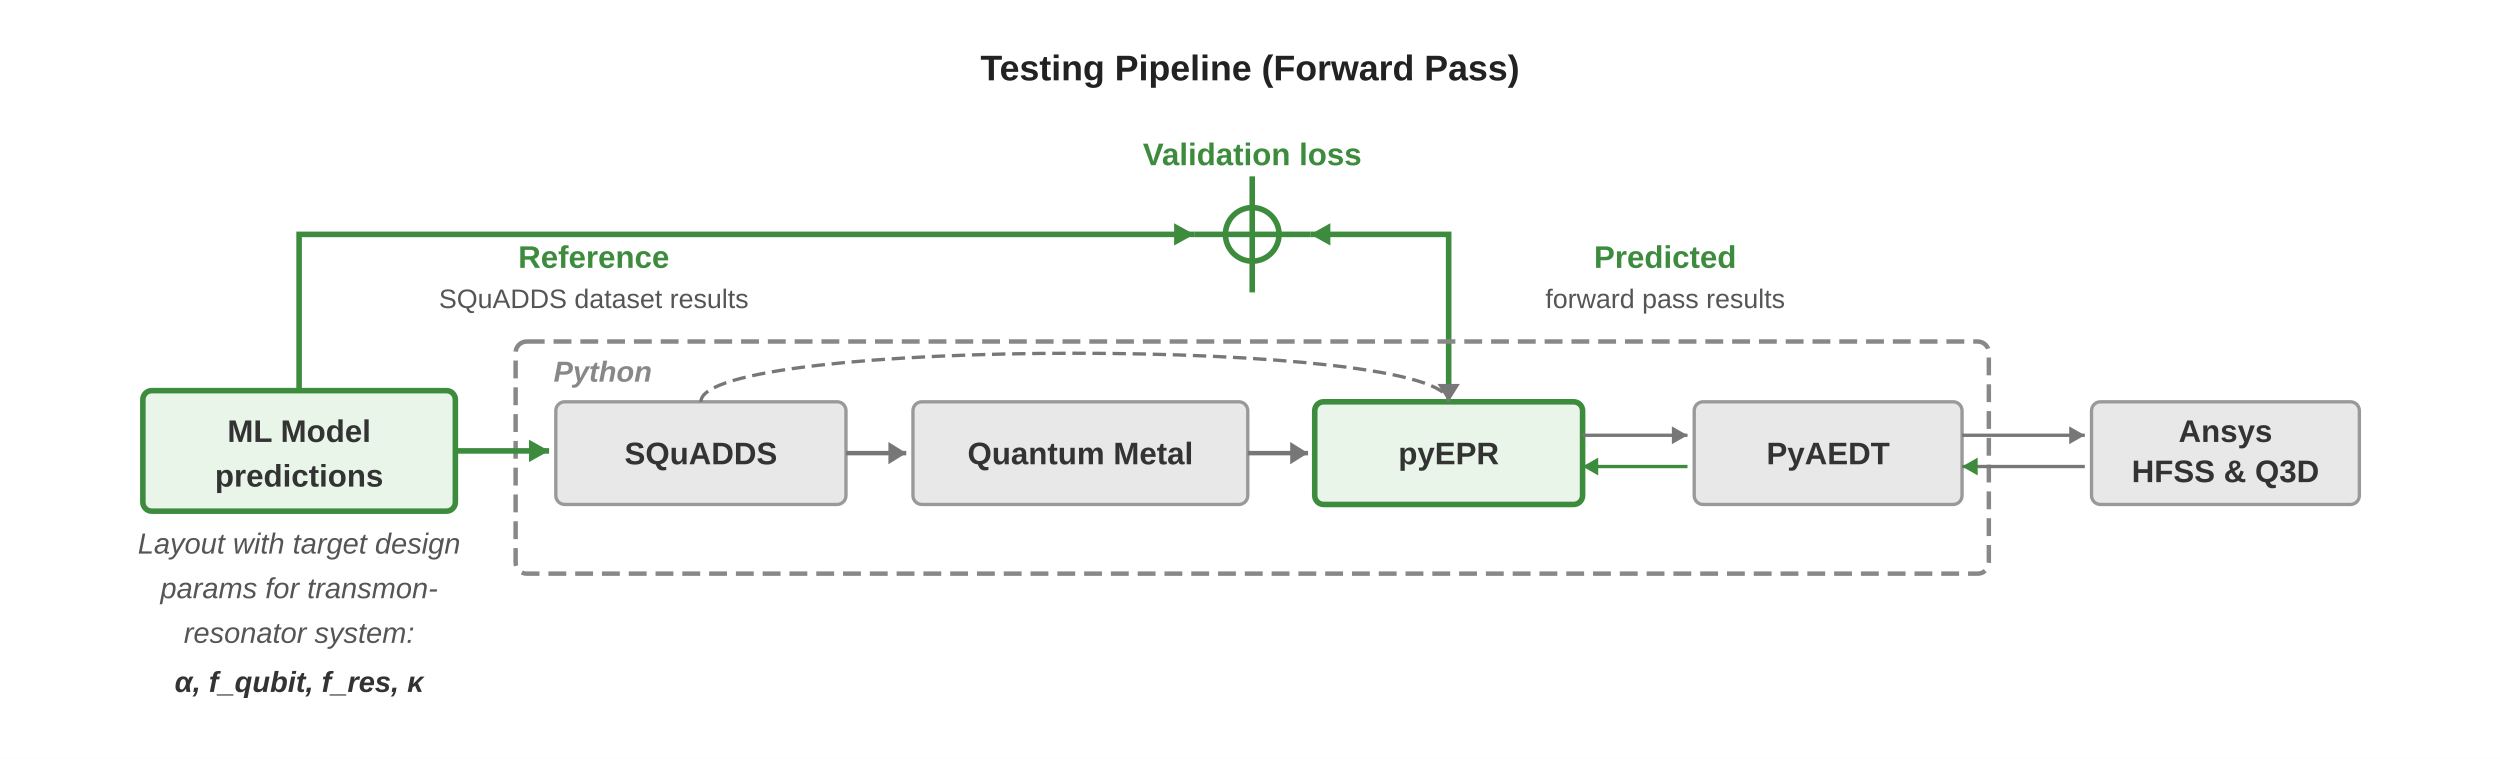
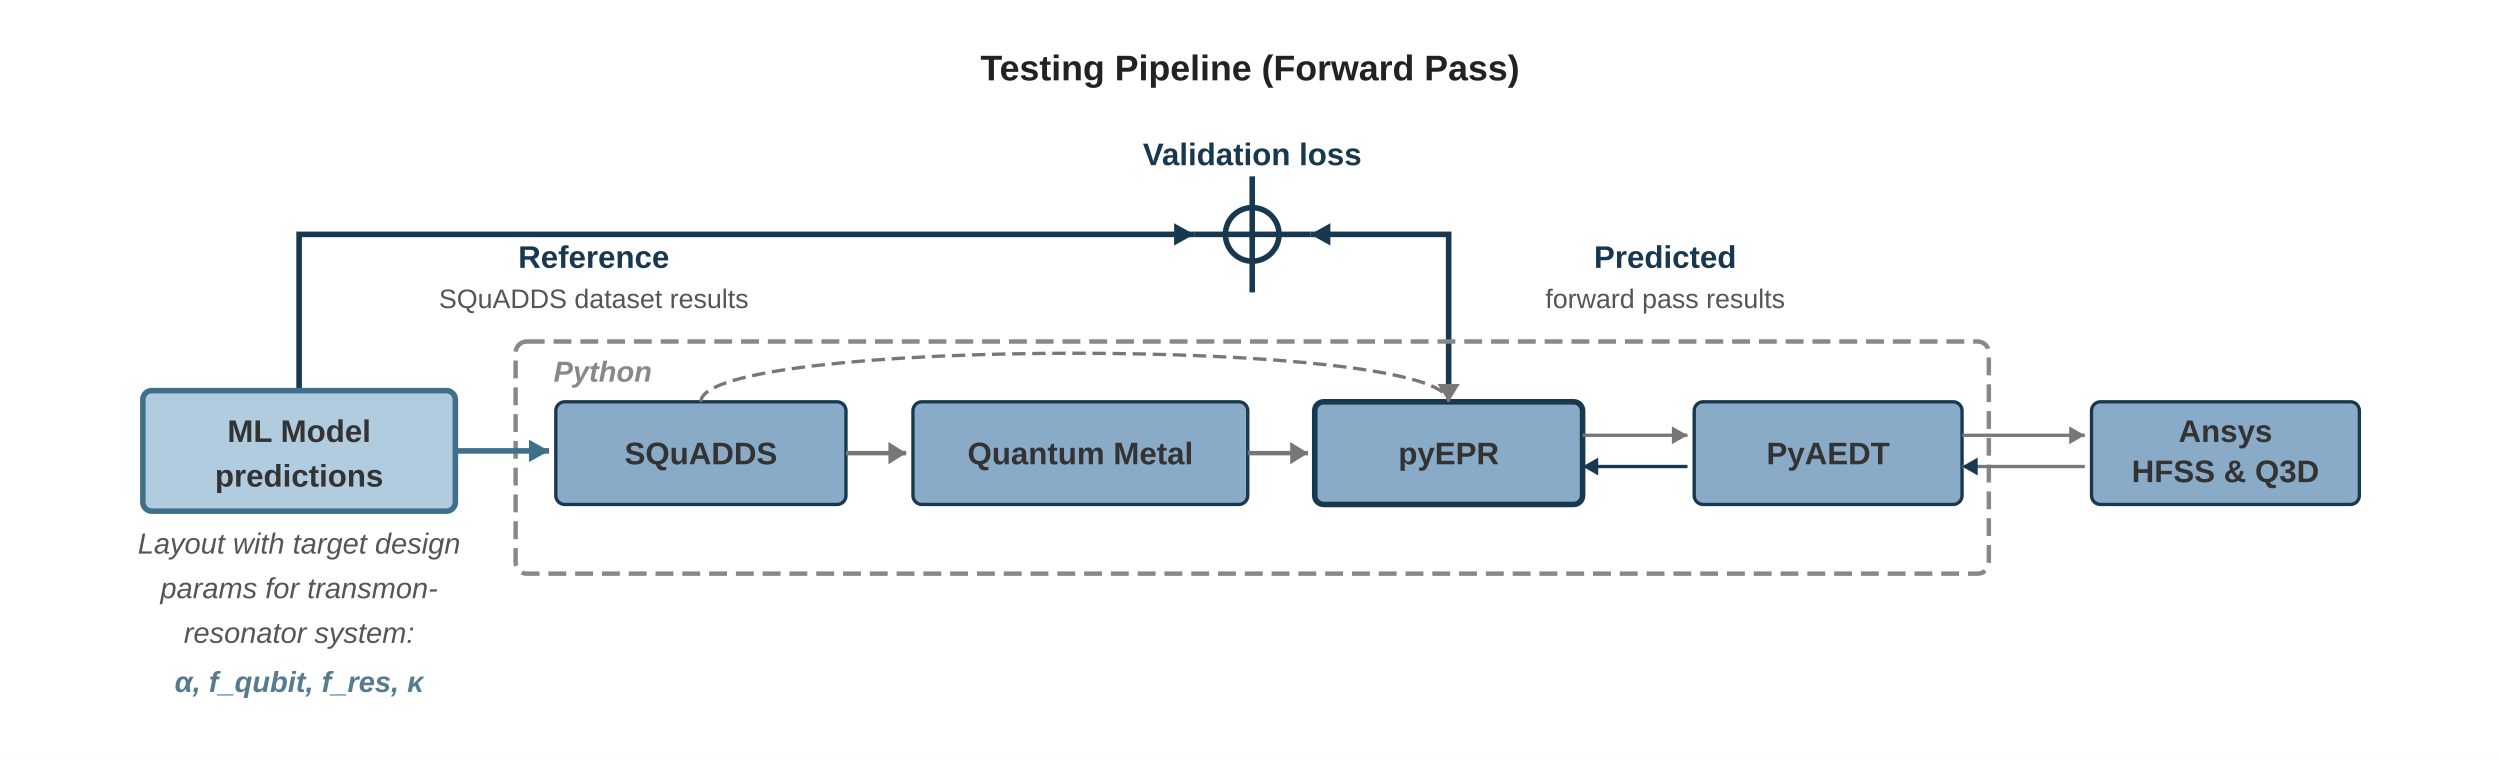
<svg xmlns="http://www.w3.org/2000/svg" viewBox="0 0 1120 340" width="1120" height="340" font-family="Arial, Helvetica, sans-serif">
  <rect width="1120" height="340" fill="white" />
  <text x="560" y="36" text-anchor="middle" font-size="16" font-weight="bold" fill="#222">Testing Pipeline (Forward Pass)</text>
  <g transform="translate(46,0)">
-     <text x="515" y="74" text-anchor="middle" font-size="14" font-weight="bold" fill="#3D8B3D">Validation loss</text>
-     <circle cx="515" cy="105" r="12" fill="white" stroke="#3D8B3D" stroke-width="2.5" />
-     <line x1="489" y1="105" x2="541" y2="105" stroke="#3D8B3D" stroke-width="2.5" />
-     <line x1="515" y1="79" x2="515" y2="131" stroke="#3D8B3D" stroke-width="2.5" />
-     <text x="220" y="120" text-anchor="middle" font-size="14" font-weight="bold" fill="#3D8B3D">Reference</text>
+     <text x="515" y="74" text-anchor="middle" font-size="14" font-weight="bold" fill="#17384F">Validation loss</text>
+     <circle cx="515" cy="105" r="12" fill="white" stroke="#17384F" stroke-width="2.5" />
+     <line x1="489" y1="105" x2="541" y2="105" stroke="#17384F" stroke-width="2.5" />
+     <line x1="515" y1="79" x2="515" y2="131" stroke="#17384F" stroke-width="2.5" />
+     <text x="220" y="120" text-anchor="middle" font-size="14" font-weight="bold" fill="#17384F">Reference</text>
    <text x="220" y="138" text-anchor="middle" font-size="12" fill="#555">SQuADDS dataset results</text>
-     <text x="700" y="120" text-anchor="middle" font-size="14" font-weight="bold" fill="#3D8B3D">Predicted</text>
+     <text x="700" y="120" text-anchor="middle" font-size="14" font-weight="bold" fill="#17384F">Predicted</text>
    <text x="700" y="138" text-anchor="middle" font-size="12" fill="#555">forward pass results</text>
-     <path d="M 88,175 L 88,105 L 489,105" fill="none" stroke="#3D8B3D" stroke-width="2.5" />
-     <polygon points="489,105 480,100 480,110" fill="#3D8B3D" />
-     <path d="M 603,175 L 603,105 L 541,105" fill="none" stroke="#3D8B3D" stroke-width="2.5" />
-     <polygon points="541,105 550,100 550,110" fill="#3D8B3D" />
-     <rect x="18" y="175" width="140" height="54" rx="4" ry="4" fill="#E8F5E8" stroke="#3D8B3D" stroke-width="2.5" />
+     <path d="M 88,175 L 88,105 L 489,105" fill="none" stroke="#17384F" stroke-width="2.5" />
+     <polygon points="489,105 480,100 480,110" fill="#17384F" />
+     <path d="M 603,175 L 603,105 L 541,105" fill="none" stroke="#17384F" stroke-width="2.5" />
+     <polygon points="541,105 550,100 550,110" fill="#17384F" />
+     <rect x="18" y="175" width="140" height="54" rx="4" ry="4" fill="#B0CCDE" stroke="#3F6F8B" stroke-width="2.5" />
    <text x="88" y="198" text-anchor="middle" font-size="14" font-weight="bold" fill="#333">ML Model</text>
    <text x="88" y="218" text-anchor="middle" font-size="14" font-weight="bold" fill="#333">predictions</text>
    <text x="88" y="248" text-anchor="middle" font-size="13" fill="#555" font-style="italic">Layout with target design</text>
    <text x="88" y="268" text-anchor="middle" font-size="13" fill="#555" font-style="italic">params for transmon-</text>
    <text x="88" y="288" text-anchor="middle" font-size="13" fill="#555" font-style="italic">resonator system:</text>
-     <text x="88" y="310" text-anchor="middle" font-size="13" font-weight="bold" font-style="italic" fill="#333">α, f_qubit, f_res, κ</text>
+     <text x="88" y="310" text-anchor="middle" font-size="13" font-weight="bold" font-style="italic" fill="#567A90">α, f_qubit, f_res, κ</text>
    <rect x="185" y="153" width="660" height="104" rx="5" ry="5" fill="none" stroke="#888" stroke-width="2" stroke-dasharray="8,4" />
    <text x="202" y="171" font-size="13" fill="#888" font-style="italic" font-weight="bold">Python</text>
-     <line x1="158" y1="202" x2="200" y2="202" stroke="#3D8B3D" stroke-width="2.5" />
-     <polygon points="200,202 191,197 191,207" fill="#3D8B3D" />
-     <rect x="203" y="180" width="130" height="46" rx="4" ry="4" fill="#E8E8E8" stroke="#999" stroke-width="1.5" />
+     <line x1="158" y1="202" x2="200" y2="202" stroke="#3F6F8B" stroke-width="2.5" />
+     <polygon points="200,202 191,197 191,207" fill="#3F6F8B" />
+     <rect x="203" y="180" width="130" height="46" rx="4" ry="4" fill="#8AABC8" stroke="#17384F" stroke-width="1.5" />
    <text x="268" y="208" text-anchor="middle" font-size="14" font-weight="bold" fill="#333">SQuADDS</text>
    <line x1="333" y1="203" x2="360" y2="203" stroke="#777" stroke-width="2" />
    <polygon points="360,203 352,198 352,208" fill="#777" />
-     <rect x="363" y="180" width="150" height="46" rx="4" ry="4" fill="#E8E8E8" stroke="#999" stroke-width="1.5" />
+     <rect x="363" y="180" width="150" height="46" rx="4" ry="4" fill="#8AABC8" stroke="#17384F" stroke-width="1.5" />
    <text x="438" y="208" text-anchor="middle" font-size="14" font-weight="bold" fill="#333">Quantum Metal</text>
    <line x1="513" y1="203" x2="540" y2="203" stroke="#777" stroke-width="2" />
    <polygon points="540,203 532,198 532,208" fill="#777" />
-     <rect x="543" y="180" width="120" height="46" rx="4" ry="4" fill="#E8F5E8" stroke="#3D8B3D" stroke-width="2.5" />
+     <rect x="543" y="180" width="120" height="46" rx="4" ry="4" fill="#8AABC8" stroke="#17384F" stroke-width="2.5" />
    <text x="603" y="208" text-anchor="middle" font-size="14" font-weight="bold" fill="#333">pyEPR</text>
    <path d="M 268,180 C 268,151 603,151 603,180" fill="none" stroke="#777" stroke-width="1.5" stroke-dasharray="6,3" />
    <polygon points="603,180 598,172 608,172" fill="#777" />
    <line x1="663" y1="195" x2="710" y2="195" stroke="#777" stroke-width="1.5" />
    <polygon points="710,195 703,191 703,199" fill="#777" />
-     <line x1="710" y1="209" x2="663" y2="209" stroke="#3D8B3D" stroke-width="1.5" />
-     <polygon points="663,209 670,205 670,213" fill="#3D8B3D" />
-     <rect x="713" y="180" width="120" height="46" rx="4" ry="4" fill="#E8E8E8" stroke="#999" stroke-width="1.5" />
+     <line x1="710" y1="209" x2="663" y2="209" stroke="#17384F" stroke-width="1.5" />
+     <polygon points="663,209 670,205 670,213" fill="#17384F" />
+     <rect x="713" y="180" width="120" height="46" rx="4" ry="4" fill="#8AABC8" stroke="#17384F" stroke-width="1.5" />
    <text x="773" y="208" text-anchor="middle" font-size="14" font-weight="bold" fill="#333">PyAEDT</text>
    <line x1="833" y1="195" x2="888" y2="195" stroke="#777" stroke-width="1.5" />
    <polygon points="888,195 881,191 881,199" fill="#777" />
    <line x1="888" y1="209" x2="833" y2="209" stroke="#777" stroke-width="1.5" />
-     <polygon points="833,209 840,205 840,213" fill="#3D8B3D" />
-     <rect x="891" y="180" width="120" height="46" rx="4" ry="4" fill="#E8E8E8" stroke="#999" stroke-width="1.5" />
+     <polygon points="833,209 840,205 840,213" fill="#17384F" />
+     <rect x="891" y="180" width="120" height="46" rx="4" ry="4" fill="#8AABC8" stroke="#17384F" stroke-width="1.5" />
    <text x="951" y="198" text-anchor="middle" font-size="14" font-weight="bold" fill="#333">Ansys</text>
    <text x="951" y="216" text-anchor="middle" font-size="14" font-weight="bold" fill="#333">HFSS &amp; Q3D</text>
  </g>
</svg>
